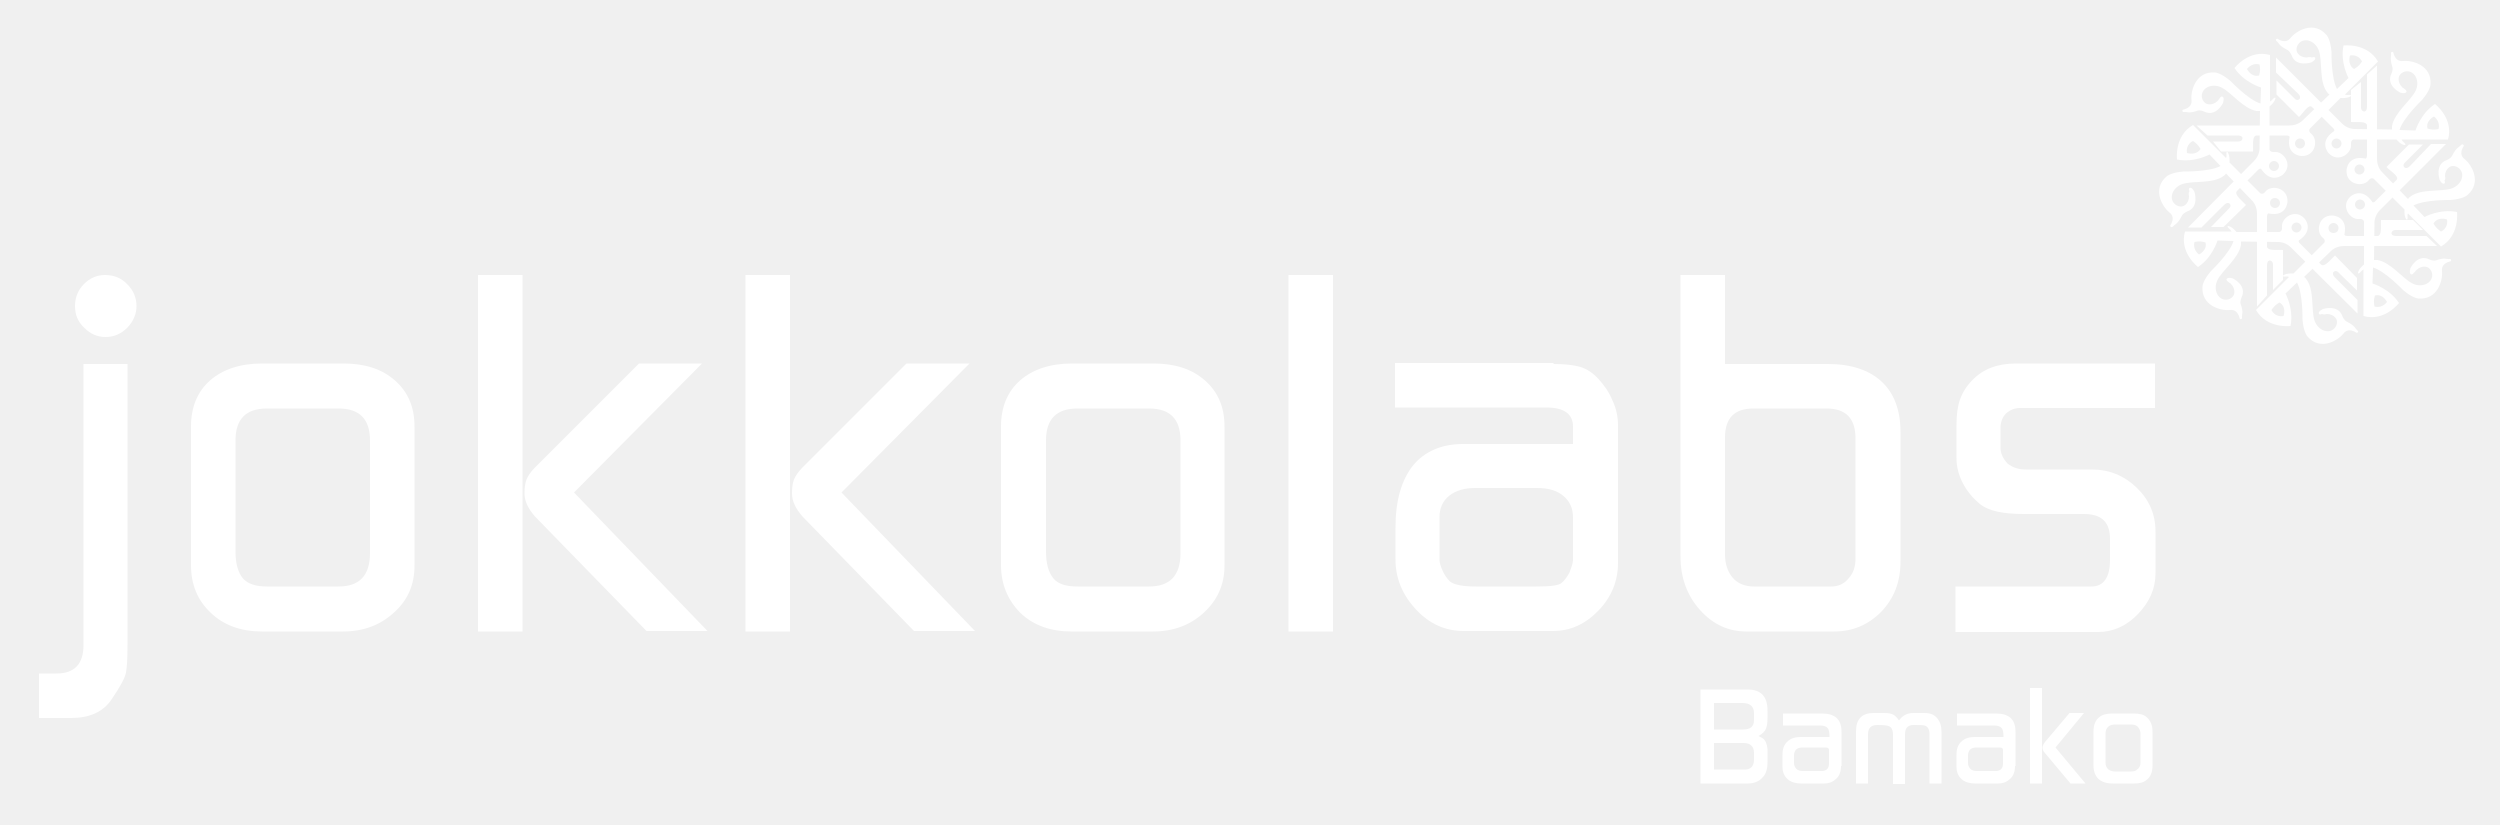
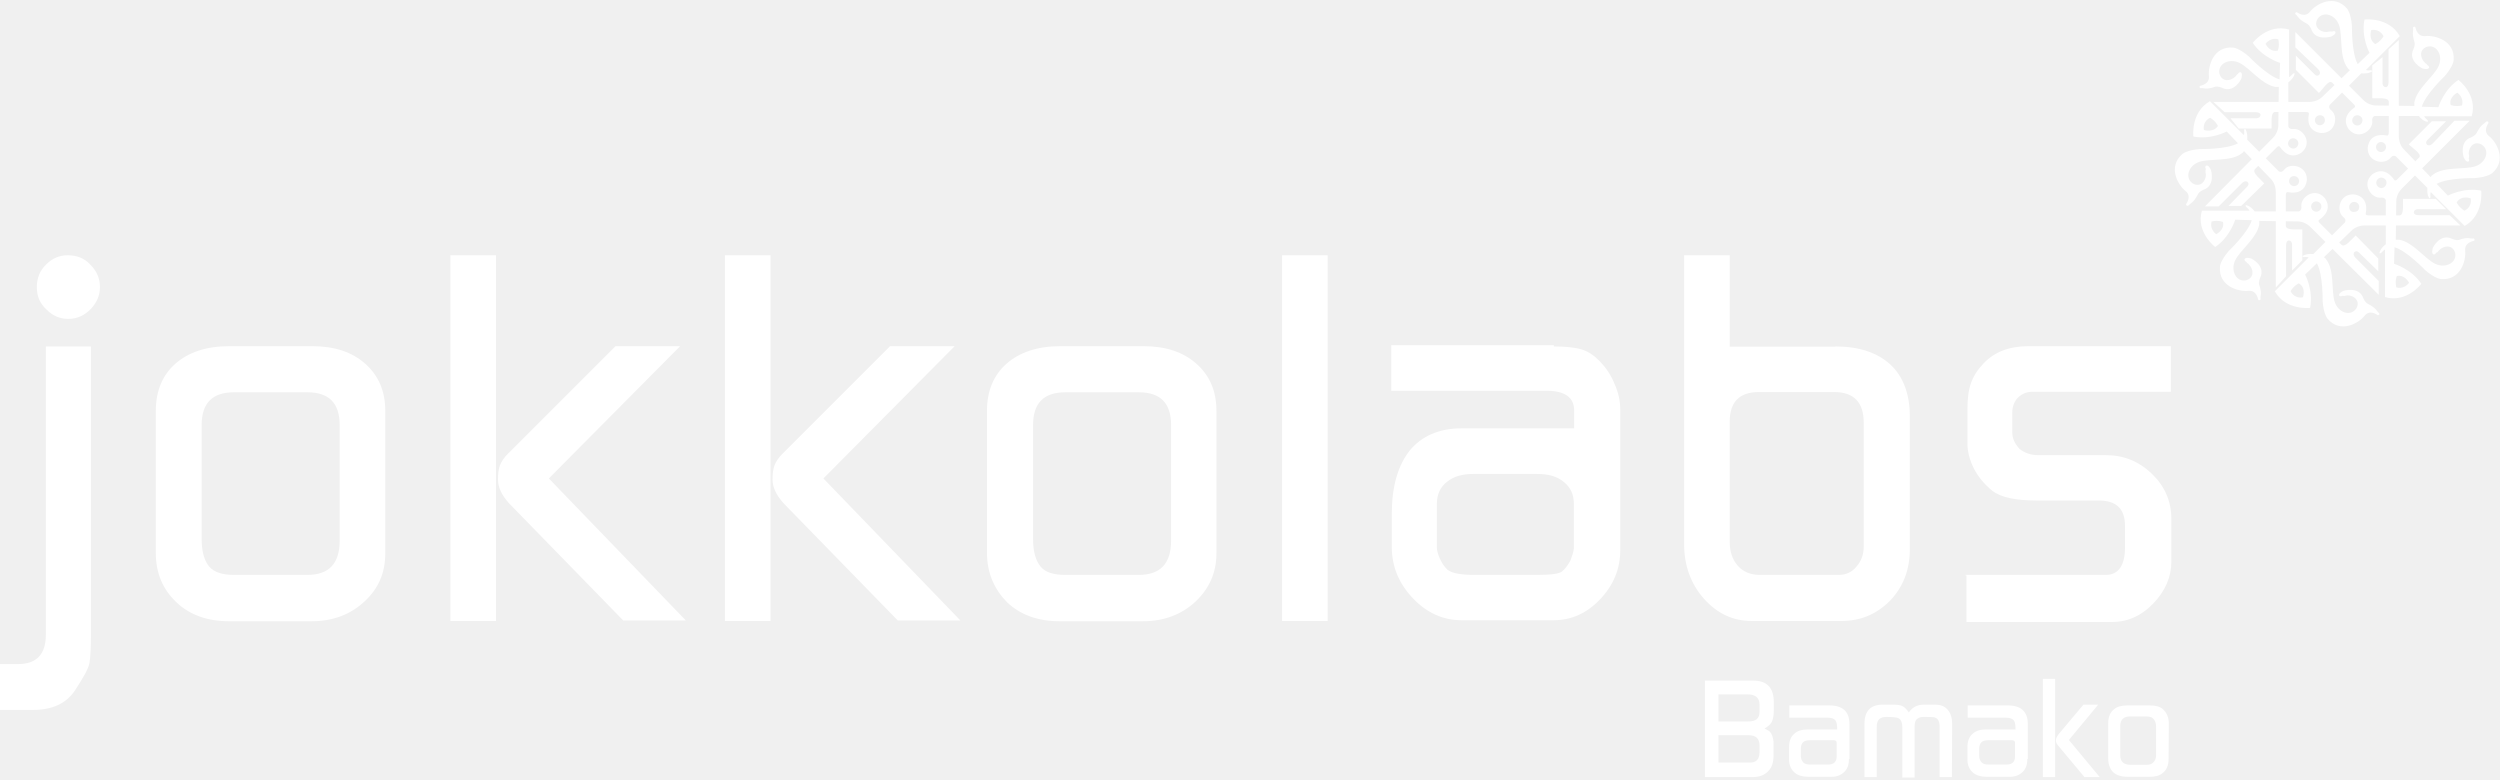
- <svg xmlns="http://www.w3.org/2000/svg" version="1.1" id="Layer_1" x="0px" y="0px" viewBox="0 0 500 164.8" enable-background="new 0 0 500 164.8" xml:space="preserve">
-   <path fill="#FFFFFF" d="M21,55c1.8,0,3.3,0.6,4.5,1.9c1.2,1.2,1.8,2.7,1.8,4.3c0,1.6-0.6,3-1.8,4.3c-1.2,1.2-2.6,1.9-4.4,1.9  c-1.6,0-3-0.6-4.2-1.8c-1.3-1.2-1.9-2.6-1.9-4.4c0-1.7,0.6-3.2,1.8-4.4C18,55.6,19.4,55,21,55 M7.8,134.7h3.5c3.6,0,5.4-1.9,5.4-5.7  V72.8h8.8V129c0,2.6-0.1,4.4-0.3,5.5c-0.2,1.1-1.2,2.9-2.9,5.4c-1.7,2.5-4.4,3.7-8.1,3.7H7.8V134.7z" />
-   <path fill="#FFFFFF" d="M53.4,117.3h14.3c4.2,0,6.3-2.2,6.3-6.7V88.1c0-4.3-2.1-6.4-6.3-6.4H53.4c-4.2,0-6.3,2.1-6.3,6.4v22.2  c0,2.4,0.5,4.2,1.5,5.4C49.6,116.8,51.2,117.3,53.4,117.3 M38.2,113V85.3c0-3.9,1.3-7,3.8-9.2c2.5-2.2,6-3.4,10.4-3.4h16.3  c4.3,0,7.7,1.1,10.3,3.4c2.6,2.3,3.9,5.3,3.9,9.2v27.8c0,3.8-1.3,6.9-4.1,9.4c-2.7,2.5-6.1,3.8-10.2,3.8H52.4  c-4.1,0-7.6-1.2-10.2-3.7C39.5,120.1,38.2,116.9,38.2,113" />
-   <path fill="#FFFFFF" d="M107,103.3c-1.4-1.6-2.1-3.1-2.1-4.6c0-1.1,0.1-2,0.4-2.8c0.3-0.7,0.8-1.5,1.6-2.3l20.9-20.9l12.6,0  l-25.6,25.8l26.7,27.7l-12.2,0L107,103.3z M95.6,55h8.9v71.3h-8.9V55z" />
-   <path fill="#FFFFFF" d="M160.5,103.3c-1.4-1.6-2.1-3.1-2.1-4.6c0-1.1,0.1-2,0.4-2.8c0.3-0.7,0.8-1.5,1.6-2.3l20.9-20.9l12.6,0  l-25.6,25.8l26.7,27.7l-12.2,0L160.5,103.3z M149.1,55h8.9v71.3h-8.9V55z" />
-   <path fill="#FFFFFF" d="M215.5,117.3h14.3c4.2,0,6.3-2.2,6.3-6.7V88.1c0-4.3-2.1-6.4-6.3-6.4h-14.3c-4.2,0-6.3,2.1-6.3,6.4v22.2  c0,2.4,0.5,4.2,1.5,5.4C211.6,116.8,213.2,117.3,215.5,117.3 M200.2,113V85.3c0-3.9,1.3-7,3.8-9.2c2.5-2.2,6-3.4,10.4-3.4h16.3  c4.3,0,7.7,1.1,10.3,3.4c2.6,2.3,3.9,5.3,3.9,9.2v27.8c0,3.8-1.4,6.9-4.1,9.4c-2.7,2.5-6.1,3.8-10.2,3.8h-16.3  c-4.1,0-7.6-1.2-10.2-3.7C201.6,120.1,200.2,116.9,200.2,113" />
-   <rect x="257.7" y="55" fill="#FFFFFF" width="8.9" height="71.3" />
-   <path fill="#FFFFFF" d="M295.2,117.3h12.1c2.8,0,4.4-0.2,5-0.7c0.6-0.5,1.1-1.2,1.6-2.1c0.3-0.8,0.6-1.6,0.7-2.4v-8.6  c0-1.8-0.6-3.2-1.9-4.3c-1.3-1.1-3-1.6-5.3-1.6h-12.4c-2.1,0-3.8,0.5-5.1,1.5c-1.3,1-2,2.5-2,4.3v8.6c0,0.5,0.2,1.2,0.6,2.1  c0.4,0.9,0.9,1.6,1.5,2.2C290.9,117,292.7,117.3,295.2,117.3 M310.7,72.8c2.3,0,4.1,0.2,5.4,0.6c1.3,0.4,2.5,1.2,3.6,2.4  c1.1,1.2,2.1,2.6,2.8,4.3c0.8,1.7,1.1,3.4,1.1,5v27.5c0,3.6-1.3,6.8-3.9,9.5c-2.6,2.7-5.6,4.1-9.1,4.1h-17.9c-3.6,0-6.8-1.4-9.5-4.3  c-2.7-2.9-4.1-6.2-4.1-10v-6.4c0-5.4,1.2-9.5,3.5-12.4c2.3-2.8,5.7-4.3,10-4.3h22v-3.5c0-2.5-1.8-3.8-5.3-3.8H279v-8.9H310.7z" />
-   <path fill="#FFFFFF" d="M350.8,117.3h15.5c1.3,0,2.5-0.5,3.4-1.6c1-1.1,1.4-2.4,1.4-4v-24c0-4-1.9-6-5.8-6h-14.6  c-3.8,0-5.7,1.9-5.7,5.8v23.4c0,1.8,0.5,3.4,1.5,4.6C347.5,116.7,349,117.3,350.8,117.3 M365.6,72.8c4.6,0,8.2,1.2,10.7,3.5  c2.5,2.3,3.8,5.7,3.8,10.1v25.9c0,4.1-1.3,7.4-3.9,10.1c-2.6,2.6-5.7,3.9-9.4,3.9h-17.5c-3.6,0-6.7-1.4-9.3-4.3  c-2.6-2.9-3.9-6.5-3.9-10.7V55h8.9v17.8H365.6z" />
-   <path fill="#FFFFFF" d="M390.9,117.3H416h2.3c2.4,0,3.7-1.8,3.7-5.3v-4.2c0-3.4-1.7-5-5.2-5h-12.1c-4,0-6.9-0.6-8.6-1.9  c-1.6-1.3-2.8-2.8-3.6-4.4c-0.8-1.6-1.2-3.2-1.2-4.8V85c0-2,0.2-3.7,0.7-5.1c0.5-1.4,1.3-2.7,2.5-3.9c2.1-2.2,5-3.3,8.7-3.3h27.8  v8.9h-25.2h-1.8c-1.1,0-2,0.4-2.8,1.1c-0.7,0.7-1.1,1.7-1.1,2.9v3.9c0,1.2,0.5,2.2,1.4,3.2c1,0.8,2.2,1.2,3.6,1.2h13.3  c3.4,0,6.4,1.2,8.9,3.6c2.5,2.4,3.8,5.3,3.8,8.8v8.4c0,3-1.2,5.7-3.5,8.1c-2.3,2.4-5,3.6-8,3.6h-28.5V117.3z" />
-   <path fill-rule="evenodd" clip-rule="evenodd" fill="#FFFFFF" d="M489,35.2c0-1.3,1.1-2.6,2.6-1.7c1.6,1.1,0.8,3.5-1.3,4.2  c-2.1,0.7-6.1,0-8.2,1.6c-0.2,0.1-0.4,0.3-0.5,0.5l-5.3-5.5c0,0-0.9-0.9-0.9-2.5V13.1l-2,1.8v6.4c0,1-0.5,1-0.5,1  c-0.7,0-0.7-0.8-0.7-0.8v-5.1l-2,1.6v6.4c0.9,0.1,3.3-0.3,3.2,0.8v5.8c0,0.9-0.4,0.7-0.4,0.7c-3.6-0.7-3.7,2.4-3.7,2.4  c-0.1,2.8,3.2,3.4,4.4,2c0.6-0.8,1.1-0.3,1.1-0.3l6.1,6.1c-0.1,1.6,0.4,2,0.4,2c0.1,0.1,0.3,0,0.2-0.6c0-0.2,0-0.5,0.1-0.6l6.6,6.6  c3.8-2.2,3.2-6.9,3.2-6.9c-3.4-0.7-6.5,1-6.5,1l-2.2-2.3c2.2-1.2,7.4-1.1,7.4-1.1c2.6-0.2,3.4-1,3.4-1c2.9-2.5,0.9-6-0.6-7.2  c-1.3-1-0.2-2.5-0.2-2.5c0.2-0.3-0.2-0.6-0.5-0.3c-0.4,0.5-0.9,0.4-1.8,2.2c-0.3,0.5-1,0.8-1,0.8c-2.5,0.8-1.5,3.9-1.5,3.9  s0.5,1.1,1,0.8c0,0,0.2-0.2,0-0.6C489.2,35.7,489,35.4,489,35.2 M471.9,34.9c-0.5,0-1-0.4-1-1c0-0.5,0.4-1,1-1c0.5,0,1,0.4,1,1  C472.9,34.5,472.4,34.9,471.9,34.9 M489.4,43.9c0.3,1.8-1.2,2.4-1.2,2.4c-1.1-0.7-1.5-1.6-1.5-1.6C487.6,43.2,489.4,43.9,489.4,43.9  " />
-   <path fill-rule="evenodd" clip-rule="evenodd" fill="#FFFFFF" d="M480.4,17.4c-0.9-0.9-1.1-2.6,0.6-3.1c1.9-0.4,3.1,1.9,2.1,3.9  c-1,2-4.2,4.3-4.7,7c0,0.2,0,0.5,0,0.7l-7.6-0.1c0,0-1.3,0-2.4-1.1l-13.2-13.2l0,3l4.4,4.2c0.7,0.7,0.3,1.1,0.3,1.1  c-0.5,0.5-1-0.1-1-0.1l-3.6-3.6l0,2.8l4.5,4.5c0.7-0.6,1.9-2.7,2.6-2l4.1,4.1c0.7,0.6,0.2,0.8,0.2,0.8c-3,2.1-1,4.3-1,4.3  c1.9,2.1,4.7,0.1,4.5-1.7c-0.1-0.9,0.5-1,0.5-1l8.6,0c1,1.2,1.7,1.1,1.7,1.1c0.1,0,0.2-0.2-0.3-0.6c-0.2-0.2-0.3-0.3-0.4-0.5h9.3  c1.2-4.2-2.6-7.1-2.6-7.1c-2.9,1.9-3.9,5.3-3.9,5.3l-3.2-0.1c0.7-2.4,4.5-6,4.5-6c1.7-2,1.7-3.1,1.7-3.1c0.3-3.8-3.6-4.9-5.5-4.7  c-1.6,0.2-1.9-1.6-1.9-1.6c-0.1-0.4-0.6-0.2-0.5,0.1c0.1,0.6-0.3,0.9,0.3,2.8c0.1,0.6-0.2,1.2-0.2,1.2c-1.2,2.4,1.7,3.8,1.7,3.8  s1.2,0.4,1.3-0.2c0,0,0-0.3-0.4-0.5C480.9,17.7,480.5,17.6,480.4,17.4 M468,29.4c-0.4,0.4-1,0.4-1.4,0c-0.4-0.4-0.4-1,0-1.4  c0.4-0.4,1-0.4,1.4,0C468.4,28.4,468.4,29,468,29.4 M486.8,23.3c1.4,1.1,0.9,2.5,0.9,2.5c-1.3,0.3-2.2-0.1-2.2-0.1  C485.1,24.1,486.8,23.3,486.8,23.3" />
-   <path fill-rule="evenodd" clip-rule="evenodd" fill="#FFFFFF" d="M483.3,54c0.9-0.9,2.6-1.1,3.1,0.6c0.4,1.9-1.9,3.1-3.9,2.1  c-2-1-4.3-4.2-7-4.7c-0.2,0-0.5,0-0.7,0l0.1-7.6c0,0,0-1.3,1.1-2.4l13.2-13.2l-3,0l-4.2,4.4c-0.7,0.7-1.1,0.3-1.1,0.3  c-0.5-0.5,0.1-1,0.1-1l3.6-3.6l-2.8,0l-4.5,4.5c0.6,0.7,2.7,1.9,2,2.6l-4.1,4.1c-0.6,0.7-0.8,0.2-0.8,0.2c-2.1-3-4.3-1-4.3-1  c-2.1,1.9-0.1,4.7,1.7,4.5c0.9-0.1,1,0.5,1,0.5l0,8.6c-1.2,1-1.2,1.7-1.2,1.7c0,0.1,0.2,0.2,0.6-0.3c0.2-0.2,0.3-0.3,0.5-0.4v9.3  c4.2,1.2,7.1-2.6,7.1-2.6c-1.9-2.9-5.3-3.9-5.3-3.9l0.1-3.2c2.4,0.7,6,4.5,6,4.5c2,1.7,3.1,1.7,3.1,1.7c3.8,0.3,4.9-3.6,4.7-5.5  c-0.2-1.6,1.6-1.9,1.6-1.9c0.4-0.1,0.2-0.6-0.1-0.5c-0.6,0.1-0.9-0.4-2.8,0.3c-0.6,0.1-1.2-0.2-1.2-0.2c-2.4-1.2-3.8,1.7-3.8,1.7  s-0.4,1.2,0.2,1.3c0,0,0.3,0,0.5-0.4C483,54.5,483.1,54.1,483.3,54 M471.3,41.6c-0.4-0.4-0.4-1,0-1.4c0.4-0.4,1-0.4,1.4,0  c0.4,0.4,0.4,1,0,1.4C472.3,42,471.7,42,471.3,41.6 M477.4,60.4c-1.1,1.4-2.5,0.9-2.5,0.9c-0.3-1.3,0.1-2.2,0.1-2.2  C476.6,58.7,477.4,60.4,477.4,60.4" />
-   <path fill-rule="evenodd" clip-rule="evenodd" fill="#FFFFFF" d="M465.4,62.8c1.3,0,2.6,1.1,1.7,2.6c-1.1,1.6-3.5,0.8-4.2-1.3  c-0.7-2.1,0-6.1-1.6-8.2c-0.1-0.2-0.3-0.4-0.5-0.5l5.5-5.3c0,0,0.9-0.9,2.5-0.9h18.6l-2.1-2h-6c-1,0-1-0.5-1-0.5  c0-0.7,0.8-0.7,0.8-0.7h5.5l-2-2h-6.4c-0.1,0.9,0.3,3.3-0.8,3.2h-5.8c-0.9,0-0.7-0.4-0.7-0.4c0.7-3.6-2.4-3.7-2.4-3.7  c-2.8-0.1-3.4,3.2-2,4.4c0.8,0.6,0.3,1.1,0.3,1.1l-6.1,6.1c-1.6-0.1-2.1,0.4-2.1,0.4c-0.1,0.1,0,0.3,0.6,0.2c0.2,0,0.5,0,0.6,0.1  l-6.6,6.6c2.2,3.8,6.9,3.2,6.9,3.2c0.7-3.4-1-6.5-1-6.5l2.3-2.2c1.2,2.2,1.1,7.4,1.1,7.4c0.2,2.6,1,3.4,1,3.4c2.5,2.9,6,0.9,7.2-0.6  c1-1.3,2.5-0.2,2.5-0.2c0.3,0.2,0.6-0.2,0.3-0.4c-0.5-0.4-0.4-0.9-2.2-1.8c-0.5-0.3-0.8-1-0.8-1c-0.8-2.5-3.9-1.5-3.9-1.5  s-1.1,0.5-0.8,1c0,0,0.2,0.2,0.6,0C464.9,63,465.2,62.8,465.4,62.8 M465.7,45.6c0-0.5,0.4-1,1-1c0.5,0,1,0.4,1,1s-0.4,1-1,1  C466.1,46.6,465.7,46.2,465.7,45.6 M456.7,63.2c-1.8,0.3-2.4-1.2-2.4-1.2c0.7-1.1,1.6-1.5,1.6-1.5C457.4,61.4,456.7,63.2,456.7,63.2  " />
-   <path fill-rule="evenodd" clip-rule="evenodd" fill="#FFFFFF" d="M446.2,56.8c0.9,0.9,1.1,2.6-0.6,3.1c-1.9,0.4-3.1-1.9-2.1-3.9  c1-2,4.2-4.3,4.7-7c0-0.2,0-0.5,0-0.7l7.6,0.1c0,0,1.3,0,2.4,1.1l13.3,13.2v-2.7l-4.5-4.5c-0.7-0.7-0.3-1.1-0.3-1.1  c0.5-0.5,1,0.1,1,0.1l3.7,3.6v-2.5l-4.4-4.5c-0.7,0.6-2.1,2.5-2.8,1.8l-4.1-4.1c-0.7-0.6-0.2-0.8-0.2-0.8c3-2.1,1-4.3,1-4.3  c-1.9-2.1-4.7-0.1-4.5,1.7c0.1,0.9-0.5,1-0.5,1l-8.6,0c-1-1.2-1.7-1.2-1.7-1.2c-0.1,0-0.2,0.2,0.3,0.6c0.2,0.2,0.3,0.3,0.4,0.5H437  c-1.2,4.2,2.6,7.1,2.6,7.1c2.9-1.9,3.9-5.3,3.9-5.3l3.2,0.1c-0.7,2.4-4.5,6-4.5,6c-1.7,2-1.7,3.1-1.7,3.1c-0.3,3.8,3.6,4.9,5.5,4.7  c1.6-0.2,1.9,1.6,1.9,1.6c0.1,0.4,0.6,0.2,0.5-0.1c-0.1-0.6,0.4-0.9-0.3-2.8c-0.1-0.5,0.2-1.2,0.2-1.2c1.2-2.4-1.7-3.8-1.7-3.8  s-1.2-0.4-1.3,0.2c0,0,0,0.3,0.4,0.5C445.7,56.5,446.1,56.6,446.2,56.8 M458.6,44.8c0.4-0.4,1-0.4,1.4,0c0.4,0.4,0.4,1,0,1.4  c-0.4,0.4-1,0.4-1.4,0C458.2,45.8,458.2,45.2,458.6,44.8 M439.8,50.9c-1.4-1.1-0.9-2.5-0.9-2.5c1.3-0.3,2.2,0.1,2.2,0.1  C441.5,50.1,439.8,50.9,439.8,50.9" />
-   <path fill-rule="evenodd" clip-rule="evenodd" fill="#FFFFFF" d="M437.8,39.3c0,1.3-1.1,2.6-2.6,1.7c-1.6-1.1-0.8-3.5,1.3-4.2  c2.1-0.7,6.1,0,8.2-1.6c0.2-0.1,0.4-0.3,0.5-0.5l5.3,5.5c0,0,0.9,0.9,0.9,2.5v18.6l2-2.2v-6c0-1,0.5-1,0.5-1c0.7,0,0.7,0.8,0.7,0.8  v5.1l2-2v-6c-0.9-0.1-3.3,0.3-3.2-0.8v-5.8c0-0.9,0.4-0.7,0.4-0.7c3.6,0.7,3.7-2.4,3.7-2.4c0.1-2.8-3.3-3.4-4.4-2  c-0.6,0.8-1.1,0.3-1.1,0.3l-6.1-6.1c0.1-1.6-0.4-2.1-0.4-2.1c-0.1-0.1-0.3,0-0.2,0.6c0,0.2,0,0.5-0.1,0.6l-6.6-6.6  c-3.8,2.2-3.2,6.9-3.2,6.9c3.4,0.7,6.5-1,6.5-1l2.2,2.3c-2.2,1.2-7.4,1.1-7.4,1.1c-2.6,0.2-3.4,1-3.4,1c-2.9,2.5-0.9,6,0.6,7.2  c1.3,1,0.2,2.5,0.2,2.5c-0.2,0.3,0.2,0.6,0.5,0.3c0.4-0.5,0.9-0.4,1.8-2.2c0.3-0.5,1-0.8,1-0.8c2.5-0.8,1.5-3.9,1.5-3.9  s-0.5-1.1-1-0.8c0,0-0.3,0.2,0,0.6C437.6,38.7,437.8,39.1,437.8,39.3 M455,39.6c0.5,0,1,0.4,1,1c0,0.5-0.4,1-1,1c-0.5,0-1-0.4-1-1  C454,40,454.4,39.6,455,39.6 M437.4,30.6c-0.3-1.8,1.2-2.4,1.2-2.4c1.1,0.7,1.5,1.6,1.5,1.6C439.2,31.2,437.4,30.6,437.4,30.6" />
-   <path fill-rule="evenodd" clip-rule="evenodd" fill="#FFFFFF" d="M443.5,20.2c-0.9,0.9-2.6,1.1-3.1-0.6c-0.4-1.9,1.9-3.1,3.9-2.1  c2,1,4.3,4.2,7,4.7c0.2,0,0.5,0,0.7,0l-0.1,7.6c0,0,0,1.3-1.1,2.4l-13.2,13.3h2.7l4.5-4.5c0.7-0.7,1.1-0.3,1.1-0.3  c0.5,0.5-0.1,1-0.1,1l-3.6,3.7h2.5l4.5-4.4c-0.6-0.7-2.5-2.1-1.8-2.8l4.1-4.1c0.6-0.7,0.8-0.2,0.8-0.2c2.1,3,4.3,1,4.3,1  c2.1-1.9,0.1-4.7-1.7-4.5c-0.9,0.1-1-0.5-1-0.5l0-8.6c1.2-1,1.2-1.7,1.2-1.7c0-0.1-0.2-0.2-0.6,0.3c-0.2,0.2-0.3,0.3-0.5,0.4v-9.3  c-4.2-1.2-7.1,2.6-7.1,2.6c1.9,2.9,5.3,3.9,5.3,3.9l-0.1,3.2c-2.4-0.7-6-4.5-6-4.5c-2-1.7-3.1-1.7-3.1-1.7c-3.8-0.3-4.9,3.6-4.7,5.5  c0.2,1.6-1.6,1.9-1.6,1.9c-0.4,0.1-0.2,0.6,0.1,0.5c0.6-0.1,0.9,0.4,2.8-0.3c0.6-0.1,1.2,0.2,1.2,0.2c2.4,1.2,3.8-1.7,3.8-1.7  s0.4-1.2-0.2-1.3c0,0-0.3,0-0.5,0.4C443.8,19.7,443.7,20.1,443.5,20.2 M455.5,32.5c0.4,0.4,0.4,1,0,1.4c-0.4,0.4-1,0.4-1.4,0  c-0.4-0.4-0.4-1,0-1.4C454.5,32.1,455.1,32.1,455.5,32.5 M449.4,13.8c1.1-1.4,2.5-0.9,2.5-0.9c0.3,1.3-0.1,2.2-0.1,2.2  C450.2,15.5,449.4,13.8,449.4,13.8" />
-   <path fill-rule="evenodd" clip-rule="evenodd" fill="#FFFFFF" d="M461.3,11.5c-1.3,0-2.6-1.1-1.7-2.6c1.1-1.6,3.5-0.8,4.2,1.3  c0.7,2.1,0,6.1,1.6,8.2c0.1,0.2,0.3,0.4,0.5,0.5l-5.5,5.3c0,0-0.9,0.9-2.5,0.9h-18.6l2.2,2h6c1,0,1,0.5,1,0.5c0,0.7-0.8,0.7-0.8,0.7  h-5.1l1.6,2h6.4c0.1-0.9-0.3-3.3,0.8-3.2h5.8c0.9,0,0.7,0.4,0.7,0.4c-0.7,3.6,2.4,3.7,2.4,3.7c2.8,0.1,3.4-3.2,2-4.4  c-0.8-0.6-0.3-1.1-0.3-1.1l6.1-6.1c1.6,0.1,2.1-0.4,2.1-0.4c0.1-0.1,0-0.3-0.6-0.2c-0.2,0-0.5,0-0.6-0.1l6.6-6.6  c-2.2-3.8-6.9-3.2-6.9-3.2c-0.7,3.4,1,6.5,1,6.5l-2.3,2.2c-1.2-2.2-1.1-7.4-1.1-7.4c-0.2-2.6-1-3.4-1-3.4c-2.5-2.9-6-0.9-7.2,0.6  c-1,1.3-2.5,0.2-2.5,0.2c-0.3-0.2-0.6,0.2-0.3,0.4c0.5,0.4,0.4,0.9,2.2,1.8c0.5,0.3,0.8,1,0.8,1c0.8,2.5,3.9,1.5,3.9,1.5  s1.1-0.5,0.8-1c0,0-0.2-0.2-0.6,0C461.9,11.3,461.5,11.5,461.3,11.5 M461,28.7c0,0.5-0.4,1-1,1c-0.5,0-1-0.4-1-1c0-0.5,0.4-1,1-1  C460.6,27.7,461,28.1,461,28.7 M470,11.1c1.8-0.3,2.4,1.2,2.4,1.2c-0.7,1.1-1.6,1.5-1.6,1.5C469.4,12.9,470,11.1,470,11.1" />
-   <path fill="#FFFFFF" d="M353.5,152.4c0,1.4-0.3,2.4-1,3.1c-0.7,0.8-1.7,1.2-3,1.2h-9.4v-18.8h9.4c2.7,0,4,1.4,4,4.2v1.5  c0,0.9-0.1,1.6-0.3,2.1c-0.2,0.6-0.8,1.1-1.5,1.5c0.2,0.1,0.5,0.3,0.9,0.5c0.5,0.4,0.8,1.1,0.9,2.1  C353.5,150.2,353.5,151,353.5,152.4 M350.8,144v-1.4c0-1.3-0.8-2-2.3-2h-5.7v5.3h5.8C350.1,145.9,350.8,145.3,350.8,144   M350.8,151.9v-1.3c0-1.3-0.7-2-2.1-2h-5.9v5.3h5.9C350.1,154,350.8,153.3,350.8,151.9" />
-   <path fill="#FFFFFF" d="M368.2,153.2c0,1.1-0.3,1.9-0.9,2.5c-0.6,0.6-1.4,1-2.5,1h-4.6c-1.1,0-2-0.3-2.6-0.8  c-0.7-0.6-1.1-1.4-1.1-2.5v-2.5c0-1.1,0.3-2,1-2.6c0.6-0.6,1.5-0.9,2.6-0.9h5.8c0-0.8-0.1-1.4-0.3-1.7c-0.3-0.4-0.8-0.6-1.5-0.6  h-7.5v-2.4h7.8c2.6,0,3.9,1.2,3.9,3.6V153.2z M365.8,152.7V150c0-0.3-0.2-0.5-0.6-0.5h-4.7c-1.2,0-1.7,0.6-1.7,1.7v1.4  c0,0.5,0.2,0.9,0.5,1.2c0.3,0.3,0.8,0.4,1.2,0.4h3.5C365.3,154.3,365.8,153.7,365.8,152.7" />
-   <path fill="#FFFFFF" d="M388.3,156.7h-2.4v-9.8c0-1-0.3-1.6-1-1.8c-0.3-0.1-1-0.1-2.3-0.1c-0.5,0-1,0.2-1.3,0.6  c-0.2,0.3-0.3,0.7-0.3,1.4v9.8h-2.4v-9.8c0-1-0.3-1.6-0.9-1.8c-0.3-0.1-1-0.2-2.2-0.2c-1.3,0-1.9,0.6-1.9,1.9v9.8h-2.4v-10.4  c0-2.5,1.2-3.7,3.5-3.7h2.2c0.7,0,1.3,0.1,1.7,0.3c0.4,0.2,0.8,0.6,1.2,1.2c0.7-1,1.6-1.5,2.9-1.5h2.2c1.1,0,1.9,0.3,2.5,1  c0.6,0.7,0.9,1.6,0.9,2.7V156.7z" />
-   <path fill="#FFFFFF" d="M403,153.2c0,1.1-0.3,1.9-0.9,2.5c-0.6,0.6-1.4,1-2.5,1H395c-1.1,0-2-0.3-2.6-0.8c-0.7-0.6-1.1-1.4-1.1-2.5  v-2.5c0-1.1,0.3-2,1-2.6c0.6-0.6,1.5-0.9,2.6-0.9h5.8c0-0.8-0.1-1.4-0.3-1.7c-0.3-0.4-0.8-0.6-1.5-0.6h-7.5v-2.4h7.8  c2.6,0,3.9,1.2,3.9,3.6V153.2z M400.6,152.7V150c0-0.3-0.2-0.5-0.6-0.5h-4.7c-1.2,0-1.7,0.6-1.7,1.7v1.4c0,0.5,0.2,0.9,0.5,1.2  c0.3,0.3,0.8,0.4,1.2,0.4h3.5C400.1,154.3,400.6,153.7,400.6,152.7" />
-   <path fill="#FFFFFF" d="M408.4,156.7H406v-19.1h2.4V156.7z M417.1,156.7h-3l-5.2-6.2c-0.3-0.3-0.4-0.7-0.4-1c0-0.3,0.2-0.7,0.5-1.1  l4.9-5.8h2.9l-5.7,6.9L417.1,156.7z" />
-   <path fill="#FFFFFF" d="M430.5,153.2c0,1.2-0.4,2.2-1.2,2.8c-0.6,0.5-1.4,0.7-2.5,0.7h-4.2c-1.3,0-2.2-0.3-2.9-0.9  c-0.6-0.6-1-1.5-1-2.6v-7c0-1.2,0.4-2.2,1.2-2.8c0.6-0.5,1.5-0.7,2.6-0.7h4.2c1.2,0,2,0.2,2.6,0.7c0.8,0.7,1.2,1.6,1.2,2.9V153.2z   M428.1,152.5v-5.7c0-0.6-0.2-1.1-0.6-1.5c-0.3-0.3-0.8-0.4-1.4-0.4h-2.9c-0.7,0-1.2,0.1-1.5,0.4c-0.4,0.3-0.6,0.8-0.6,1.5v5.7  c0,0.6,0.2,1.1,0.6,1.4c0.3,0.2,0.7,0.4,1.3,0.4h3.2c0.5,0,1-0.1,1.2-0.4C427.9,153.6,428.1,153.1,428.1,152.5" />
+ <svg xmlns="http://www.w3.org/2000/svg" width="998px" height="311px" viewBox="0 0 998 311" version="1.1">
+   <defs />
+   <g id="Page-1" stroke="none" stroke-width="1" fill="none" fill-rule="evenodd">
+     <g id="jokkolabs_white" fill="#FFFFFF">
+       <path d="M27,101.9 C30.7,101.9 33.8,103.1 36.2,105.8 C38.7,108.3 39.9,111.3 39.9,114.6 C39.9,117.9 38.7,120.7 36.2,123.4 C33.7,125.9 30.9,127.3 27.2,127.3 C23.9,127.3 21.1,126.1 18.6,123.6 C15.9,121.1 14.7,118.3 14.7,114.6 C14.7,111.1 15.9,108 18.4,105.6 C20.9,103.1 23.7,101.9 27,101.9 L27,101.9 Z M0,265.1 L7.2,265.1 C14.6,265.1 18.3,261.2 18.3,253.4 L18.3,138.3 L36.3,138.3 L36.3,253.4 C36.3,258.7 36.1,262.4 35.7,264.7 C35.3,267 33.2,270.6 29.8,275.8 C26.3,280.9 20.8,283.4 13.2,283.4 L0,283.4 L0,265.1 L0,265.1 Z" id="Shape" />
+       <path d="M93.4,229.5 L122.7,229.5 C131.3,229.5 135.6,225 135.6,215.8 L135.6,169.7 C135.6,160.9 131.3,156.6 122.7,156.6 L93.4,156.6 C84.8,156.6 80.5,160.9 80.5,169.7 L80.5,215.2 C80.5,220.1 81.5,223.8 83.6,226.3 C85.6,228.5 88.9,229.5 93.4,229.5 M62.2,220.7 L62.2,164 C62.2,156 64.9,149.7 70,145.2 C75.1,140.7 82.3,138.2 91.3,138.2 L124.7,138.2 C133.5,138.2 140.5,140.5 145.8,145.2 C151.1,149.9 153.8,156.1 153.8,164 L153.8,220.9 C153.8,228.7 151.1,235 145.4,240.2 C139.9,245.3 132.9,248 124.5,248 L91.3,248 C82.9,248 75.7,245.5 70.4,240.4 C64.9,235.2 62.2,228.7 62.2,220.7" id="Shape" />
+       <path d="M203.1,200.8 C200.2,197.5 198.8,194.5 198.8,191.4 C198.8,189.1 199,187.3 199.6,185.7 C200.2,184.3 201.2,182.6 202.9,181 L245.7,138.2 L271.5,138.2 L219.1,191 L273.8,247.7 L248.8,247.7 L203.1,200.8 L203.1,200.8 Z M179.8,101.9 L198,101.9 L198,247.9 L179.8,247.9 L179.8,101.9 L179.8,101.9 Z" id="Shape" />
+       <path d="M312.7,200.8 C309.8,197.5 308.4,194.5 308.4,191.4 C308.4,189.1 308.6,187.3 309.2,185.7 C309.8,184.3 310.8,182.6 312.5,181 L355.3,138.2 L381.1,138.2 L328.7,191 L383.4,247.7 L358.4,247.7 L312.7,200.8 L312.7,200.8 Z M289.4,101.9 L307.6,101.9 L307.6,247.9 L289.4,247.9 L289.4,101.9 L289.4,101.9 Z" id="Shape" />
+       <path d="M425.3,229.5 L454.6,229.5 C463.2,229.5 467.5,225 467.5,215.8 L467.5,169.7 C467.5,160.9 463.2,156.6 454.6,156.6 L425.3,156.6 C416.7,156.6 412.4,160.9 412.4,169.7 L412.4,215.2 C412.4,220.1 413.4,223.8 415.5,226.3 C417.4,228.5 420.6,229.5 425.3,229.5 M394,220.7 L394,164 C394,156 396.7,149.7 401.8,145.2 C406.9,140.7 414.1,138.2 423.1,138.2 L456.5,138.2 C465.3,138.2 472.3,140.5 477.6,145.2 C482.9,149.9 485.6,156.1 485.6,164 L485.6,220.9 C485.6,228.7 482.7,235 477.2,240.2 C471.7,245.3 464.7,248 456.3,248 L422.9,248 C414.5,248 407.3,245.5 402,240.4 C396.9,235.2 394,228.7 394,220.7" id="Shape" />
+       <rect id="Rectangle-path" x="511.8" y="101.9" width="18.2" height="146" />
+       <path d="M588.6,229.5 L613.4,229.5 C619.1,229.5 622.4,229.1 623.6,228.1 C624.8,227.1 625.9,225.6 626.9,223.8 C627.5,222.2 628.1,220.5 628.3,218.9 L628.3,201.3 C628.3,197.6 627.1,194.7 624.4,192.5 C621.7,190.2 618.3,189.2 613.5,189.2 L588.1,189.2 C583.8,189.2 580.3,190.2 577.7,192.3 C575,194.3 573.6,197.4 573.6,201.1 L573.6,218.7 C573.6,219.7 574,221.2 574.8,223 C575.6,224.8 576.6,226.3 577.9,227.5 C579.8,228.9 583.4,229.5 588.6,229.5 L588.6,229.5 Z M620.3,138.3 C625,138.3 628.7,138.7 631.4,139.5 C634.1,140.3 636.5,142 638.8,144.4 C641.1,146.8 643.1,149.7 644.5,153.2 C646.1,156.7 646.8,160.2 646.8,163.4 L646.8,219.7 C646.8,227.1 644.1,233.6 638.8,239.2 C633.5,244.8 627.3,247.6 620.2,247.6 L583.5,247.6 C576.1,247.6 569.6,244.7 564,238.8 C558.4,232.9 555.6,226.1 555.6,218.3 L555.6,205.2 C555.6,194.1 558.1,185.7 562.8,179.8 C567.5,174.1 574.5,171 583.3,171 L628.4,171 L628.4,163.8 C628.4,158.7 624.7,156 617.5,156 L555.4,156 L555.4,137.8 L620.3,137.8 L620.3,138.3 L620.3,138.3 Z" id="Shape" />
+       <path d="M702.4,229.5 L734.1,229.5 C736.8,229.5 739.2,228.5 741.1,226.2 C743.1,223.9 744,221.3 744,218 L744,168.8 C744,160.6 740.1,156.5 732.1,156.5 L702.2,156.5 C694.4,156.5 690.5,160.4 690.5,168.4 L690.5,216.3 C690.5,220 691.5,223.3 693.6,225.7 C695.7,228.2 698.8,229.5 702.4,229.5 L702.4,229.5 Z M732.7,138.3 C742.1,138.3 749.5,140.8 754.6,145.5 C759.7,150.2 762.4,157.2 762.4,166.2 L762.4,219.2 C762.4,227.6 759.7,234.4 754.4,239.9 C749.1,245.2 742.7,247.9 735.1,247.9 L699.3,247.9 C691.9,247.9 685.6,245 680.3,239.1 C675,233.2 672.3,225.8 672.3,217.2 L672.3,101.9 L690.5,101.9 L690.5,138.4 L732.7,138.4 L732.7,138.3 Z" id="Shape" />
+       <path d="M784.6,229.5 L836,229.5 L840.7,229.5 C845.6,229.5 848.3,225.8 848.3,218.6 L848.3,210 C848.3,203 844.8,199.8 837.7,199.8 L812.9,199.8 C804.7,199.8 798.8,198.6 795.3,195.9 C792,193.2 789.6,190.2 787.9,186.9 C786.3,183.6 785.4,180.3 785.4,177.1 L785.4,163.4 C785.4,159.3 785.8,155.8 786.8,153 C787.8,150.1 789.5,147.5 791.9,145 C796.2,140.5 802.1,138.2 809.7,138.2 L866.6,138.2 L866.6,156.4 L815,156.4 L811.3,156.4 C809,156.4 807.2,157.2 805.6,158.7 C804.2,160.1 803.3,162.2 803.3,164.6 L803.3,172.6 C803.3,175.1 804.3,177.1 806.2,179.2 C808.2,180.8 810.7,181.7 813.6,181.7 L840.8,181.7 C847.8,181.7 853.9,184.2 859,189.1 C864.1,194 866.8,200 866.8,207.1 L866.8,224.3 C866.8,230.4 864.3,236 859.6,240.9 C854.9,245.8 849.4,248.3 843.2,248.3 L785,248.3 L785,229.7 L784.6,229.7 L784.6,229.5 Z" id="Shape" />
+       <path d="M985.5,61.3 C985.5,58.6 987.8,56 990.8,57.8 C994.1,60.1 992.4,65 988.1,66.4 C983.8,67.8 975.6,66.4 971.3,69.7 C970.9,69.9 970.5,70.3 970.3,70.7 L959.4,59.4 C959.4,59.4 957.6,57.6 957.6,54.3 L957.6,16 L953.5,19.7 L953.5,32.8 C953.5,34.8 952.5,34.8 952.5,34.8 C951.1,34.8 951.1,33.2 951.1,33.2 L951.1,22.8 L947,26.1 L947,39.2 C948.8,39.4 953.8,38.6 953.6,40.8 L953.6,52.7 C953.6,54.5 952.8,54.1 952.8,54.1 C945.4,52.7 945.2,59 945.2,59 C945,64.7 951.8,66 954.2,63.1 C955.4,61.5 956.5,62.5 956.5,62.5 L969,75 C968.8,78.3 969.8,79.1 969.8,79.1 C970,79.3 970.4,79.1 970.2,77.9 C970.2,77.5 970.2,76.9 970.4,76.7 L983.9,90.2 C991.7,85.7 990.5,76.1 990.5,76.1 C983.5,74.7 977.2,78.1 977.2,78.1 L972.7,73.4 C977.2,70.9 987.9,71.1 987.9,71.1 C993.2,70.7 994.9,69.1 994.9,69.1 C1000.8,64 996.7,56.8 993.7,54.4 C991,52.4 993.3,49.3 993.3,49.3 C993.7,48.7 992.9,48.1 992.3,48.7 C991.5,49.7 990.5,49.5 988.6,53.2 C988,54.2 986.6,54.8 986.6,54.8 C981.5,56.4 983.5,62.8 983.5,62.8 C983.5,62.8 984.5,65.1 985.5,64.4 C985.5,64.4 985.9,64 985.5,63.2 C985.9,62.4 985.5,61.7 985.5,61.3 M950.5,60.7 C949.5,60.7 948.5,59.9 948.5,58.7 C948.5,57.7 949.3,56.7 950.5,56.7 C951.5,56.7 952.5,57.5 952.5,58.7 C952.5,59.9 951.5,60.7 950.5,60.7 M986.3,79.2 C986.9,82.9 983.8,84.1 983.8,84.1 C981.5,82.7 980.7,80.8 980.7,80.8 C982.6,77.7 986.3,79.2 986.3,79.2" id="Shape" />
+       <path d="M967.9,24.9 C966.1,23.1 965.6,19.6 969.1,18.6 C973,17.8 975.4,22.5 973.4,26.6 C971.4,30.7 964.8,35.4 963.8,40.9 L963.8,42.3 L948.2,42.1 C948.2,42.1 945.5,42.1 943.3,39.8 L916.3,12.8 L916.3,18.9 L925.3,27.5 C926.7,28.9 925.9,29.8 925.9,29.8 C924.9,30.8 923.9,29.6 923.9,29.6 L916.5,22.2 L916.5,27.9 L925.7,37.1 C927.1,35.9 929.6,31.6 931,33 L939.4,41.4 C940.8,42.6 939.8,43 939.8,43 C933.7,47.3 937.8,51.8 937.8,51.8 C941.7,56.1 947.4,52 947,48.3 C946.8,46.5 948,46.3 948,46.3 L965.6,46.3 C967.6,48.8 969.1,48.6 969.1,48.6 C969.3,48.6 969.5,48.2 968.5,47.4 C968.1,47 967.9,46.8 967.7,46.4 L986.7,46.4 C989.2,37.8 981.4,31.9 981.4,31.9 C975.5,35.8 973.4,42.8 973.4,42.8 L966.8,42.6 C968.2,37.7 976,30.3 976,30.3 C979.5,26.2 979.5,24 979.5,24 C980.1,16.2 972.1,14 968.2,14.4 C964.9,14.8 964.3,11.1 964.3,11.1 C964.1,10.3 963.1,10.7 963.3,11.3 C963.5,12.5 962.7,13.1 963.9,17 C964.1,18.2 963.5,19.5 963.5,19.5 C961,24.4 967,27.3 967,27.3 C967,27.3 969.5,28.1 969.7,26.9 C969.7,26.9 969.7,26.3 968.9,25.9 C968.9,25.5 968.1,25.3 967.9,24.9 M942.5,49.5 C941.7,50.3 940.5,50.3 939.6,49.5 C938.8,48.7 938.8,47.5 939.6,46.6 C940.4,45.8 941.6,45.8 942.5,46.6 C943.3,47.4 943.3,48.6 942.5,49.5 M981,37 C983.9,39.3 982.8,42.1 982.8,42.1 C980.1,42.7 978.3,41.9 978.3,41.9 C977.5,38.6 981,37 981,37" id="Shape" />
+       <path d="M973.8,99.8 C975.6,98 979.1,97.5 980.1,101 C980.9,104.9 976.2,107.3 972.1,105.3 C968,103.3 963.3,96.7 957.8,95.7 L956.4,95.7 L956.6,80.1 C956.6,80.1 956.6,77.4 958.9,75.2 L985.9,48.2 L979.8,48.2 L971.2,57.2 C969.8,58.6 968.9,57.8 968.9,57.8 C967.9,56.8 969.1,55.8 969.1,55.8 L976.5,48.4 L970.8,48.4 L961.6,57.6 C962.8,59 967.1,61.5 965.7,62.9 L957.3,71.3 C956.1,72.7 955.7,71.7 955.7,71.7 C951.4,65.6 946.9,69.7 946.9,69.7 C942.6,73.6 946.7,79.3 950.4,78.9 C952.2,78.7 952.4,79.9 952.4,79.9 L952.4,97.5 C949.9,99.5 949.9,101 949.9,101 C949.9,101.2 950.3,101.4 951.1,100.4 C951.5,100 951.7,99.8 952.1,99.6 L952.1,118.6 C960.7,121.1 966.6,113.3 966.6,113.3 C962.7,107.4 955.7,105.3 955.7,105.3 L955.9,98.7 C960.8,100.1 968.2,107.9 968.2,107.9 C972.3,111.4 974.5,111.4 974.5,111.4 C982.3,112 984.5,104 984.1,100.1 C983.7,96.8 987.4,96.2 987.4,96.2 C988.2,96 987.8,95 987.2,95.2 C986,95.4 985.4,94.4 981.5,95.8 C980.3,96 979,95.4 979,95.4 C974.1,92.9 971.2,98.9 971.2,98.9 C971.2,98.9 970.4,101.4 971.6,101.6 C971.6,101.6 972.2,101.6 972.6,100.8 C973.2,100.9 973.4,100 973.8,99.8 M949.2,74.4 C948.4,73.6 948.4,72.4 949.2,71.5 C950,70.7 951.2,70.7 952.1,71.5 C952.9,72.3 952.9,73.5 952.1,74.4 C951.3,75.3 950,75.3 949.2,74.4 M961.7,112.9 C959.4,115.8 956.6,114.7 956.6,114.7 C956,112 956.8,110.2 956.8,110.2 C960.1,109.5 961.7,112.9 961.7,112.9" id="Shape" />
+       <path d="M937.1,117.9 C939.8,117.9 942.4,120.2 940.6,123.2 C938.3,126.5 933.4,124.8 932,120.5 C930.6,116.2 932,108 928.7,103.7 C928.5,103.3 928.1,102.9 927.7,102.7 L939,91.8 C939,91.8 940.8,90 944.1,90 L982.2,90 L977.9,85.9 L965.6,85.9 C963.6,85.9 963.6,84.9 963.6,84.9 C963.6,83.5 965.2,83.5 965.2,83.5 L976.5,83.5 L972.4,79.4 L959.3,79.4 C959.1,81.2 959.9,86.2 957.7,86 L945.8,86 C944,86 944.4,85.2 944.4,85.2 C945.8,77.8 939.5,77.6 939.5,77.6 C933.8,77.4 932.5,84.2 935.4,86.6 C937,87.8 936,88.9 936,88.9 L923.5,101.4 C920.2,101.2 919.2,102.2 919.2,102.2 C919,102.4 919.2,102.8 920.4,102.6 C920.8,102.6 921.4,102.6 921.6,102.8 L908.1,116.3 C912.6,124.1 922.2,122.9 922.2,122.9 C923.6,115.9 920.2,109.6 920.2,109.6 L924.9,105.1 C927.4,109.6 927.2,120.3 927.2,120.3 C927.6,125.6 929.2,127.3 929.2,127.3 C934.3,133.2 941.5,129.1 943.9,126.1 C945.9,123.4 949,125.7 949,125.7 C949.6,126.1 950.2,125.3 949.6,124.9 C948.6,124.1 948.8,123.1 945.1,121.2 C944.1,120.6 943.5,119.2 943.5,119.2 C941.9,114.1 935.5,116.1 935.5,116.1 C935.5,116.1 933.2,117.1 933.9,118.1 C933.9,118.1 934.3,118.5 935.1,118.1 C936.1,118.3 936.7,117.9 937.1,117.9 M937.8,82.6 C937.8,81.6 938.6,80.6 939.8,80.6 C940.8,80.6 941.8,81.4 941.8,82.6 C941.8,83.8 941,84.6 939.8,84.6 C938.6,84.7 937.8,83.9 937.8,82.6 M919.3,118.7 C915.6,119.3 914.4,116.2 914.4,116.2 C915.8,113.9 917.7,113.1 917.7,113.1 C920.8,115 919.3,118.7 919.3,118.7" id="Shape" />
+       <path d="M897.8,105.6 C899.6,107.4 900.1,110.9 896.6,111.9 C892.7,112.7 890.3,108 892.3,103.9 C894.3,99.8 900.9,95.1 901.9,89.6 L901.9,88.2 L917.5,88.4 C917.5,88.4 920.2,88.4 922.4,90.7 L949.6,117.7 L949.6,112.2 L940.4,103 C939,101.6 939.8,100.7 939.8,100.7 C940.8,99.7 941.8,100.9 941.8,100.9 L949.4,108.3 L949.4,103.2 L940.4,94 C939,95.2 936.1,99.1 934.7,97.7 L926.3,89.3 C924.9,88.1 925.9,87.7 925.9,87.7 C932,83.4 927.9,78.9 927.9,78.9 C924,74.6 918.3,78.7 918.7,82.4 C918.9,84.2 917.7,84.4 917.7,84.4 L900.1,84.4 C898.1,81.9 896.6,81.9 896.6,81.9 C896.4,81.9 896.2,82.3 897.2,83.1 C897.6,83.5 897.8,83.7 898,84.1 L879,84.1 C876.5,92.7 884.3,98.6 884.3,98.6 C890.2,94.7 892.3,87.7 892.3,87.7 L898.9,87.9 C897.5,92.8 889.7,100.2 889.7,100.2 C886.2,104.3 886.2,106.5 886.2,106.5 C885.6,114.3 893.6,116.5 897.5,116.1 C900.8,115.7 901.4,119.4 901.4,119.4 C901.6,120.2 902.6,119.8 902.4,119.2 C902.2,118 903.2,117.4 901.8,113.5 C901.6,112.5 902.2,111 902.2,111 C904.7,106.1 898.7,103.2 898.7,103.2 C898.7,103.2 896.2,102.4 896,103.6 C896,103.6 896,104.2 896.8,104.6 C896.8,105 897.6,105.2 897.8,105.6 M923.2,81 C924,80.2 925.2,80.2 926.1,81 C926.9,81.8 926.9,83 926.1,83.9 C925.3,84.7 924.1,84.7 923.2,83.9 C922.4,83 922.4,81.8 923.2,81 M884.7,93.5 C881.8,91.2 882.9,88.4 882.9,88.4 C885.6,87.8 887.4,88.6 887.4,88.6 C888.2,91.8 884.7,93.5 884.7,93.5" id="Shape" />
+       <path d="M880.6,69.7 C880.6,72.4 878.3,75 875.3,73.2 C872,70.9 873.7,66 878,64.6 C882.3,63.2 890.5,64.6 894.8,61.3 C895.2,61.1 895.6,60.7 895.8,60.3 L906.7,71.6 C906.7,71.6 908.5,73.4 908.5,76.7 L908.5,114.8 L912.6,110.3 L912.6,98 C912.6,96 913.6,96 913.6,96 C915,96 915,97.6 915,97.6 L915,108 L919.1,103.9 L919.1,91.6 C917.3,91.4 912.3,92.2 912.5,90 L912.5,78.1 C912.5,76.3 913.3,76.7 913.3,76.7 C920.7,78.1 920.9,71.8 920.9,71.8 C921.1,66.1 914.1,64.8 911.9,67.7 C910.7,69.3 909.6,68.3 909.6,68.3 L897.1,55.8 C897.3,52.5 896.3,51.5 896.3,51.5 C896.1,51.3 895.7,51.5 895.9,52.7 C895.9,53.1 895.9,53.7 895.7,53.9 L882.2,40.4 C874.4,44.9 875.6,54.5 875.6,54.5 C882.6,55.9 888.9,52.5 888.9,52.5 L893.4,57.2 C888.9,59.7 878.2,59.5 878.2,59.5 C872.9,59.9 871.2,61.5 871.2,61.5 C865.3,66.6 869.4,73.8 872.4,76.2 C875.1,78.2 872.8,81.3 872.8,81.3 C872.4,81.9 873.2,82.5 873.8,81.9 C874.6,80.9 875.6,81.1 877.5,77.4 C878.1,76.4 879.5,75.8 879.5,75.8 C884.6,74.2 882.6,67.8 882.6,67.8 C882.6,67.8 881.6,65.5 880.6,66.2 C880.6,66.2 880,66.6 880.6,67.4 C880.2,68.5 880.6,69.3 880.6,69.7 M915.8,70.3 C916.8,70.3 917.8,71.1 917.8,72.3 C917.8,73.3 917,74.3 915.8,74.3 C914.8,74.3 913.8,73.5 913.8,72.3 C913.8,71.1 914.6,70.3 915.8,70.3 M879.8,51.9 C879.2,48.2 882.3,47 882.3,47 C884.6,48.4 885.4,50.3 885.4,50.3 C883.5,53.1 879.8,51.9 879.8,51.9" id="Shape" />
+       <path d="M892.3,30.6 C890.5,32.4 887,32.9 886,29.4 C885.2,25.5 889.9,23.1 894,25.1 C898.1,27.1 902.8,33.7 908.3,34.7 L909.7,34.7 L909.5,50.3 C909.5,50.3 909.5,53 907.2,55.2 L880.2,82.4 L885.7,82.4 L894.9,73.2 C896.3,71.8 897.2,72.6 897.2,72.6 C898.2,73.6 897,74.6 897,74.6 L889.6,82.2 L894.7,82.2 L903.9,73.2 C902.7,71.8 898.8,68.9 900.2,67.5 L908.6,59.1 C909.8,57.7 910.2,58.7 910.2,58.7 C914.5,64.8 919,60.7 919,60.7 C923.3,56.8 919.2,51.1 915.5,51.5 C913.7,51.7 913.5,50.5 913.5,50.5 L913.5,32.9 C916,30.9 916,29.4 916,29.4 C916,29.2 915.6,29 914.8,30 C914.4,30.4 914.2,30.6 913.8,30.8 L913.8,11.8 C905.2,9.3 899.3,17.1 899.3,17.1 C903.2,23 910.2,25.1 910.2,25.1 L910,31.7 C905.1,30.3 897.7,22.5 897.7,22.5 C893.6,19 891.4,19 891.4,19 C883.6,18.4 881.4,26.4 881.8,30.3 C882.2,33.6 878.5,34.2 878.5,34.2 C877.7,34.4 878.1,35.4 878.7,35.2 C879.9,35 880.5,36 884.4,34.6 C885.6,34.4 886.9,35 886.9,35 C891.8,37.5 894.7,31.5 894.7,31.5 C894.7,31.5 895.5,29 894.3,28.8 C894.3,28.8 893.7,28.8 893.3,29.6 C892.9,29.6 892.7,30.4 892.3,30.6 M916.9,55.8 C917.7,56.6 917.7,57.8 916.9,58.7 C916.1,59.5 914.9,59.5 914,58.7 C913.2,57.9 913.2,56.7 914,55.8 C914.8,55 916,55 916.9,55.8 M904.4,17.5 C906.7,14.6 909.5,15.7 909.5,15.7 C910.1,18.4 909.3,20.2 909.3,20.2 C906,21 904.4,17.5 904.4,17.5" id="Shape" />
+       <path d="M928.7,12.8 C926,12.8 923.4,10.5 925.2,7.5 C927.5,4.2 932.4,5.9 933.8,10.2 C935.2,14.5 933.8,22.7 937.1,27 C937.3,27.4 937.7,27.8 938.1,28 L926.8,38.9 C926.8,38.9 925,40.7 921.7,40.7 L883.6,40.7 L888.1,44.8 L900.4,44.8 C902.4,44.8 902.4,45.8 902.4,45.8 C902.4,47.2 900.8,47.2 900.8,47.2 L890.4,47.2 L893.7,51.3 L906.8,51.3 C907,49.5 906.2,44.5 908.4,44.7 L920.3,44.7 C922.1,44.7 921.7,45.5 921.7,45.5 C920.3,52.9 926.6,53.1 926.6,53.1 C932.3,53.3 933.6,46.5 930.7,44.1 C929.1,42.9 930.1,41.8 930.1,41.8 L942.6,29.3 C945.9,29.5 946.9,28.5 946.9,28.5 C947.1,28.3 946.9,27.9 945.7,28.1 C945.3,28.1 944.7,28.1 944.5,27.9 L958,14.4 C953.5,6.6 943.9,7.8 943.9,7.8 C942.5,14.8 945.9,21.1 945.9,21.1 L941.2,25.6 C938.7,21.1 938.9,10.4 938.9,10.4 C938.5,5.1 936.9,3.4 936.9,3.4 C931.8,-2.5 924.6,1.6 922.2,4.6 C920.2,7.3 917.1,5 917.1,5 C916.5,4.6 915.9,5.4 916.5,5.8 C917.5,6.6 917.3,7.6 921,9.5 C922,10.1 922.6,11.5 922.6,11.5 C924.2,16.6 930.6,14.6 930.6,14.6 C930.6,14.6 932.9,13.6 932.2,12.6 C932.2,12.6 931.8,12.2 931,12.6 C930,12.4 929.2,12.8 928.7,12.8 M928.1,48 C928.1,49 927.3,50 926.1,50 C925.1,50 924.1,49.2 924.1,48 C924.1,47 924.9,46 926.1,46 C927.3,46 928.1,46.8 928.1,48 M946.6,12 C950.3,11.4 951.5,14.5 951.5,14.5 C950.1,16.8 948.2,17.6 948.2,17.6 C945.3,15.7 946.6,12 946.6,12" id="Shape" />
+       <path d="M708,301.4 C708,304.3 707.4,306.3 706,307.7 C704.6,309.3 702.5,310.2 699.9,310.2 L680.6,310.2 L680.6,271.7 L699.9,271.7 C705.4,271.7 708.1,274.6 708.1,280.3 L708.1,283.4 C708.1,285.2 707.9,286.7 707.5,287.7 C707.1,288.9 705.9,290 704.4,290.8 C704.8,291 705.4,291.4 706.2,291.8 C707.2,292.6 707.8,294.1 708,296.1 C708,296.9 708,298.5 708,301.4 M702.4,284.2 L702.4,281.3 C702.4,278.6 700.8,277.2 697.7,277.2 L686,277.2 L686,288 L697.9,288 C701,288 702.4,286.8 702.4,284.2 M702.4,300.3 L702.4,297.6 C702.4,294.9 701,293.5 698.1,293.5 L686,293.5 L686,304.4 L698.1,304.4 C701,304.6 702.4,303.2 702.4,300.3" id="Shape" />
+       <path d="M738.1,303 C738.1,305.3 737.5,306.9 736.3,308.1 C735.1,309.3 733.4,310.1 731.2,310.1 L721.8,310.1 C719.5,310.1 717.7,309.5 716.5,308.5 C715.1,307.3 714.2,305.6 714.2,303.4 L714.2,298.3 C714.2,296 714.8,294.2 716.2,293 C717.4,291.8 719.3,291.2 721.5,291.2 L733.4,291.2 C733.4,289.6 733.2,288.3 732.8,287.7 C732.2,286.9 731.2,286.5 729.7,286.5 L714.3,286.5 L714.3,281.6 L730.3,281.6 C735.6,281.6 738.3,284.1 738.3,289 L738.3,303 L738.1,303 L738.1,303 Z M733.2,302 L733.2,296.5 C733.2,295.9 732.8,295.5 732,295.5 L722.4,295.5 C719.9,295.5 718.9,296.7 718.9,299 L718.9,301.9 C718.9,302.9 719.3,303.7 719.9,304.4 C720.5,305 721.5,305.2 722.4,305.2 L729.6,305.2 C732.1,305.3 733.2,304 733.2,302 L733.2,302 Z" id="Shape" />
+       <path d="M779.2,310.2 L774.3,310.2 L774.3,290.1 C774.3,288.1 773.7,286.8 772.3,286.4 C771.7,286.2 770.3,286.2 767.6,286.2 C766.6,286.2 765.6,286.6 764.9,287.4 C764.5,288 764.3,288.8 764.3,290.3 L764.3,310.4 L759.4,310.4 L759.4,290.3 C759.4,288.3 758.8,287 757.6,286.6 C757,286.4 755.6,286.2 753.1,286.2 C750.4,286.2 749.2,287.4 749.2,290.1 L749.2,310.2 L744.3,310.2 L744.3,288.9 C744.3,283.8 746.8,281.3 751.5,281.3 L756,281.3 C757.4,281.3 758.7,281.5 759.5,281.9 C760.3,282.3 761.1,283.1 762,284.4 C763.4,282.4 765.3,281.3 767.9,281.3 L772.4,281.3 C774.7,281.3 776.3,281.9 777.5,283.3 C778.7,284.7 779.3,286.6 779.3,288.8 L779.2,310.2 L779.2,310.2 Z" id="Shape" />
+       <path d="M809.3,303 C809.3,305.3 808.7,306.9 807.5,308.1 C806.3,309.3 804.6,310.1 802.4,310.1 L793,310.1 C790.7,310.1 788.9,309.5 787.7,308.5 C786.3,307.3 785.4,305.6 785.4,303.4 L785.4,298.3 C785.4,296 786,294.2 787.4,293 C788.6,291.8 790.5,291.2 792.7,291.2 L804.6,291.2 C804.6,289.6 804.4,288.3 804,287.7 C803.4,286.9 802.4,286.5 800.9,286.5 L785.5,286.5 L785.5,281.6 L801.5,281.6 C806.8,281.6 809.5,284.1 809.5,289 L809.5,303 L809.3,303 L809.3,303 Z M804.4,302 L804.4,296.5 C804.4,295.9 804,295.5 803.2,295.5 L793.6,295.5 C791.1,295.5 790.1,296.7 790.1,299 L790.1,301.9 C790.1,302.9 790.5,303.7 791.1,304.4 C791.7,305 792.7,305.2 793.6,305.2 L800.8,305.2 C803.4,305.3 804.4,304 804.4,302 L804.4,302 Z" id="Shape" />
+       <path d="M820.4,310.2 L815.5,310.2 L815.5,271 L820.4,271 L820.4,310.2 L820.4,310.2 Z M838.2,310.2 L832.1,310.2 L821.5,297.5 C820.9,296.9 820.7,296.1 820.7,295.5 C820.7,294.9 821.1,294.1 821.7,293.2 L831.7,281.3 L837.6,281.3 L825.9,295.4 L838.2,310.2 L838.2,310.2 Z" id="Shape" />
+       <path d="M865.7,303 C865.7,305.5 864.9,307.5 863.2,308.7 C862,309.7 860.3,310.1 858.1,310.1 L849.5,310.1 C846.8,310.1 845,309.5 843.6,308.3 C842.4,307.1 841.6,305.2 841.6,303 L841.6,288.7 C841.6,286.2 842.4,284.2 844.1,283 C845.3,282 847.2,281.6 849.4,281.6 L858,281.6 C860.5,281.6 862.1,282 863.3,283 C864.9,284.4 865.8,286.3 865.8,288.9 L865.7,303 L865.7,303 Z M860.7,301.6 L860.7,289.9 C860.7,288.7 860.3,287.6 859.5,286.8 C858.9,286.2 857.9,286 856.6,286 L850.7,286 C849.3,286 848.2,286.2 847.6,286.8 C846.8,287.4 846.4,288.4 846.4,289.9 L846.4,301.6 C846.4,302.8 846.8,303.9 847.6,304.5 C848.2,304.9 849,305.3 850.3,305.3 L856.9,305.3 C857.9,305.3 858.9,305.1 859.4,304.5 C860.3,303.8 860.7,302.8 860.7,301.6 L860.7,301.6 Z" id="Shape" />
+     </g>
+   </g>
</svg>
